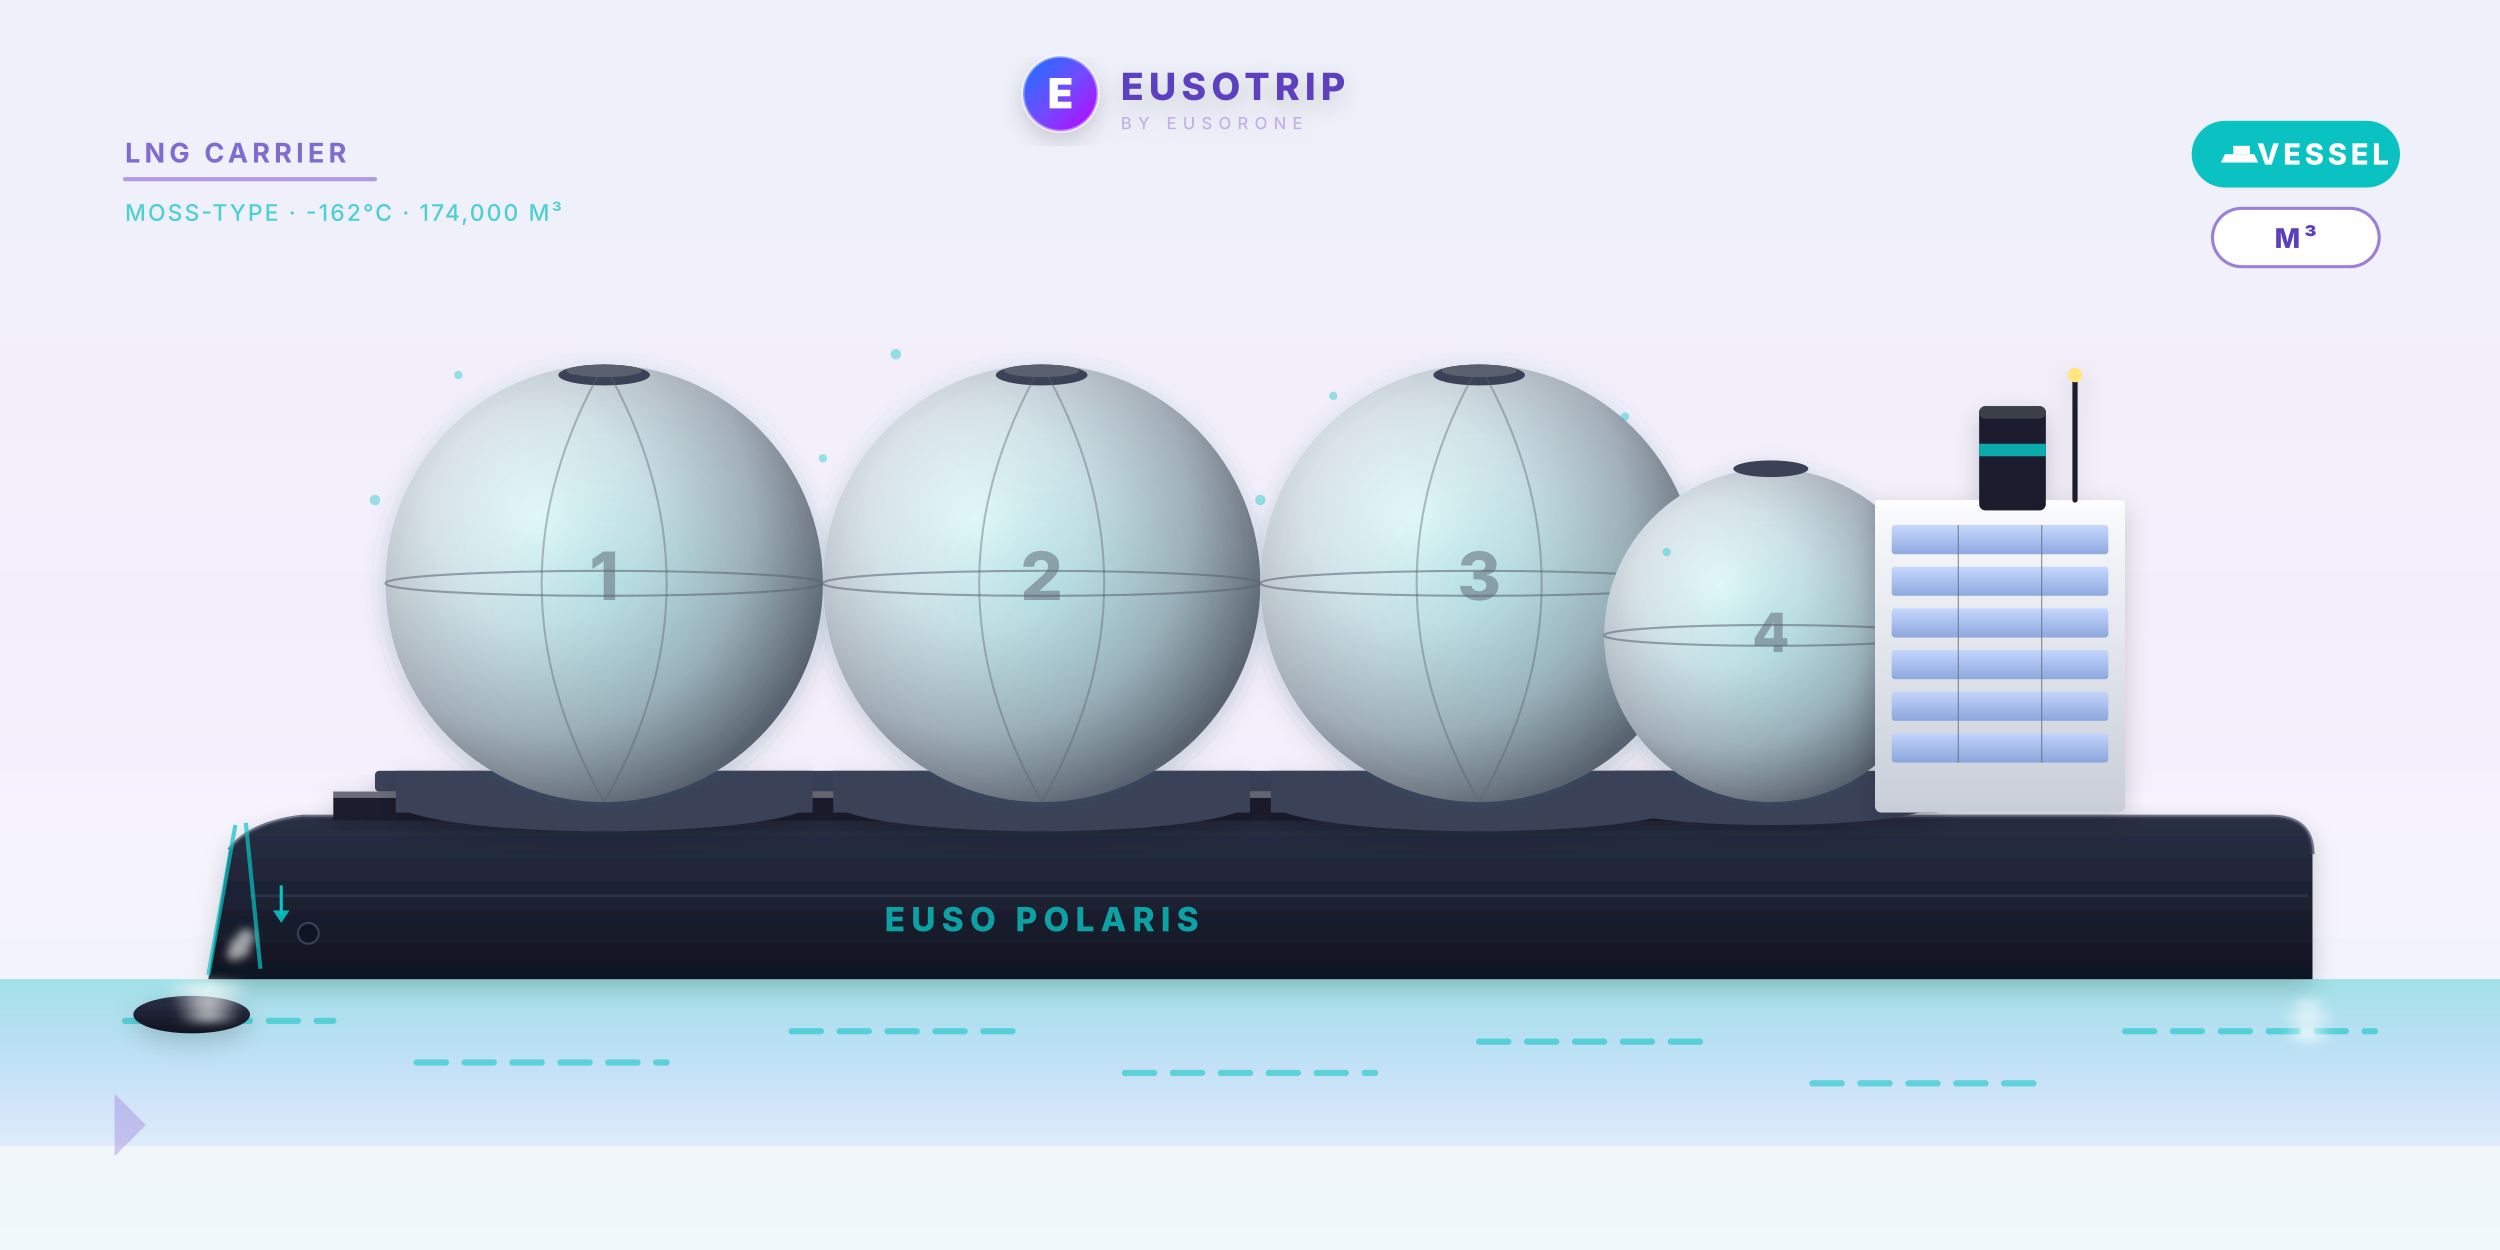
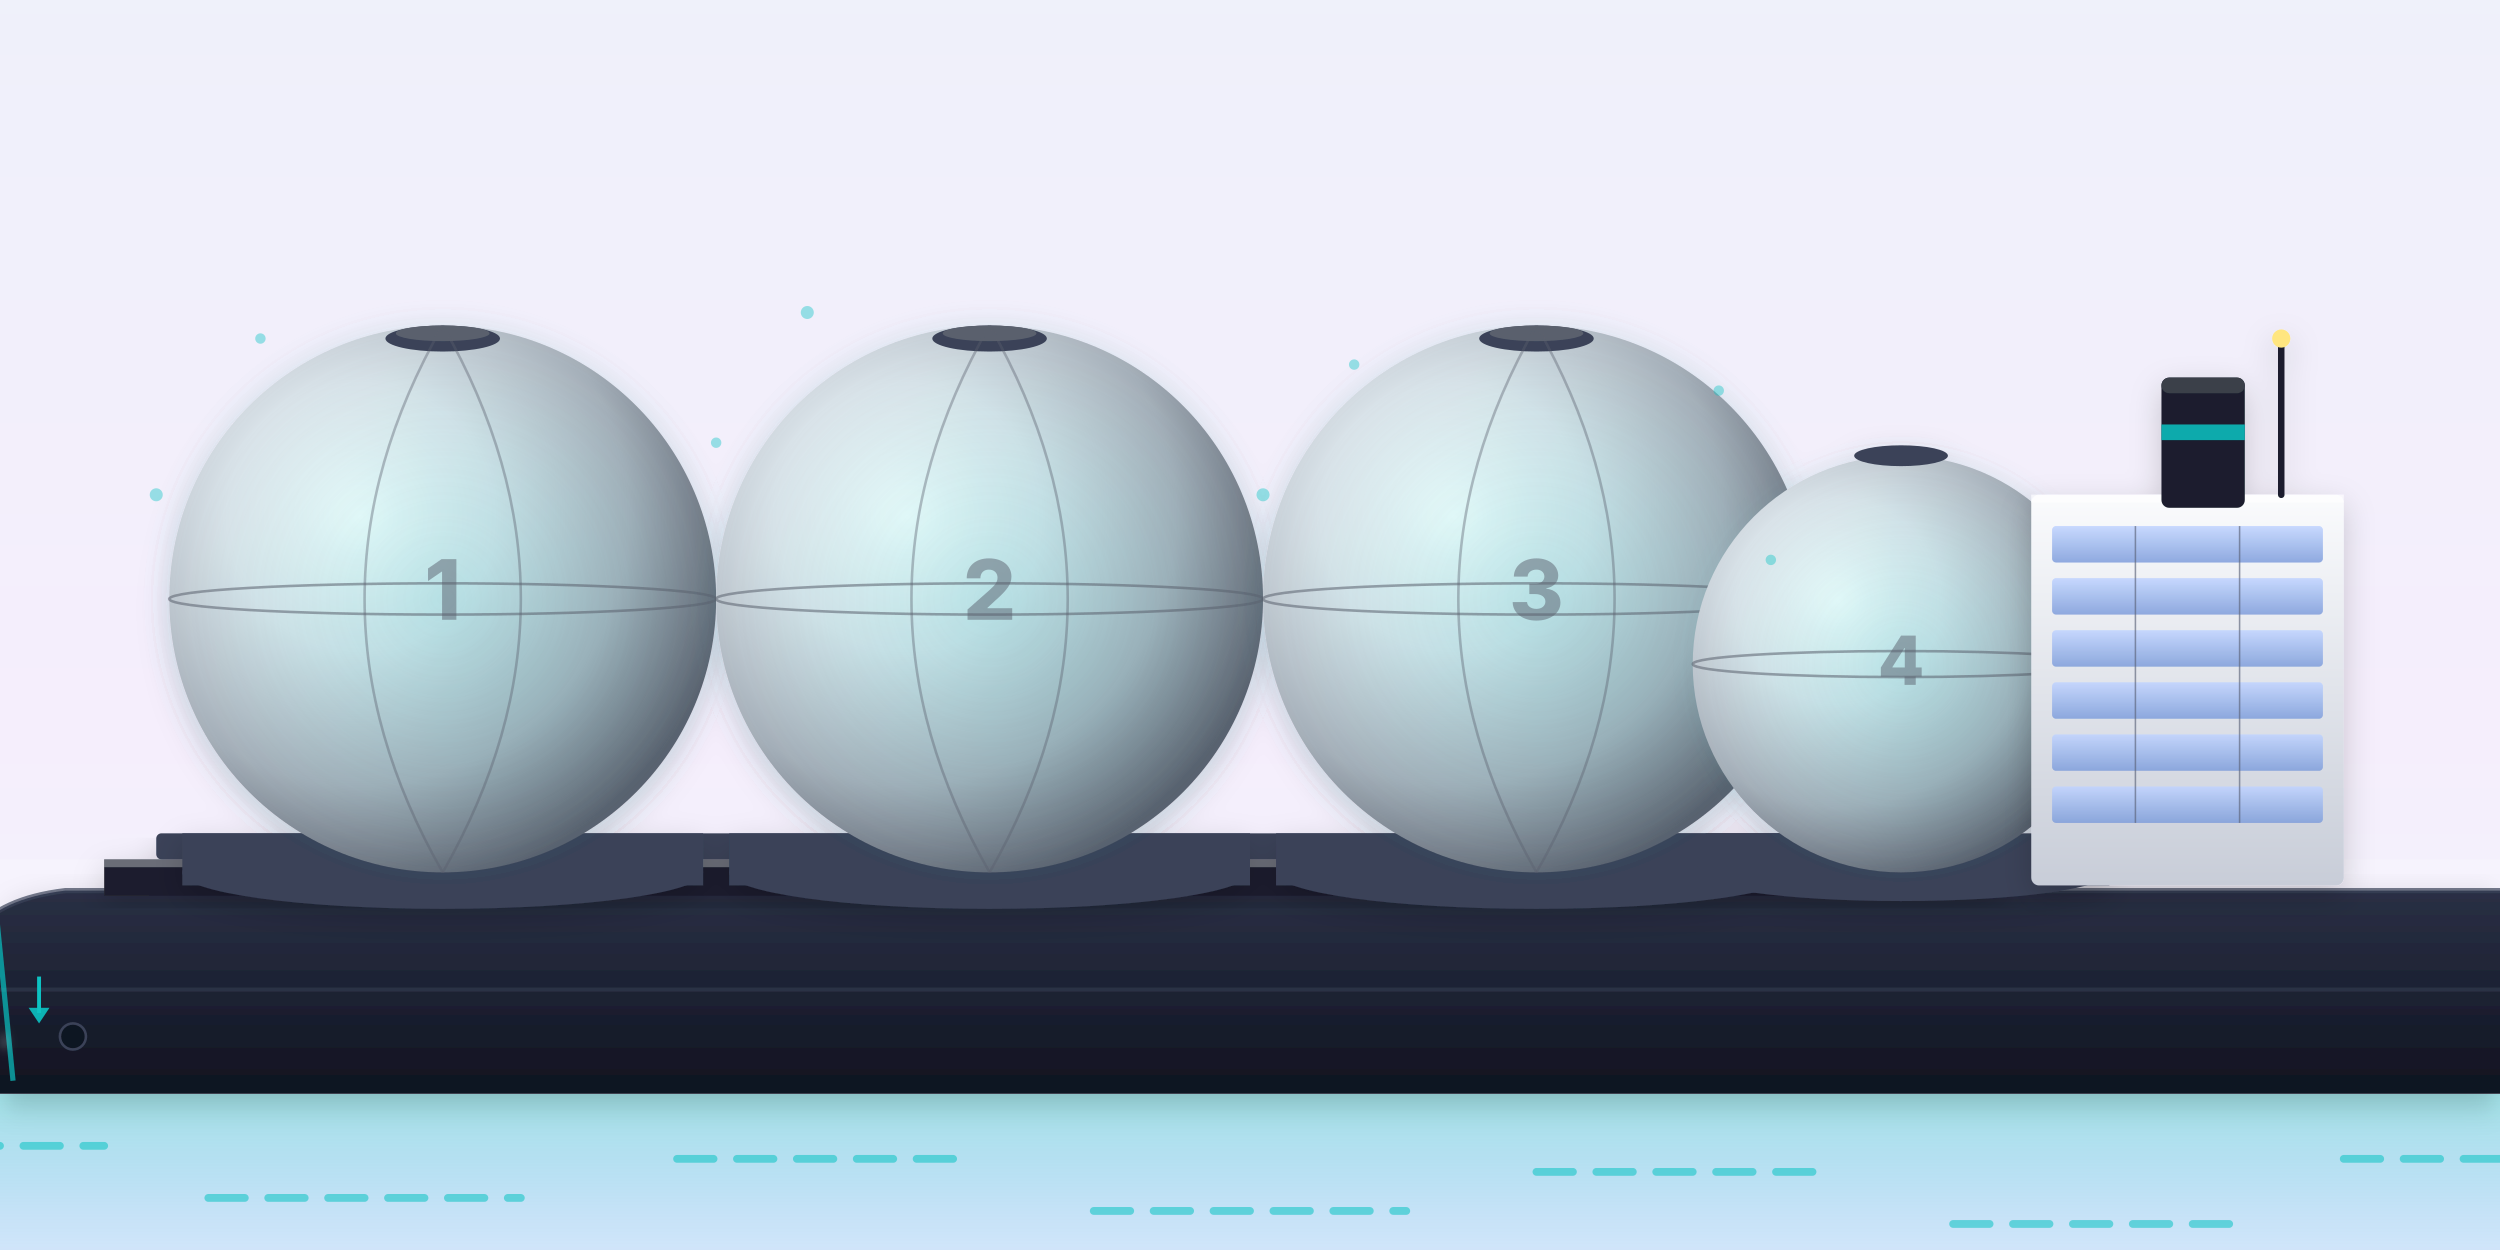
- <svg xmlns="http://www.w3.org/2000/svg" viewBox="0 0 1200 600" width="1200" height="600">
+ <svg xmlns="http://www.w3.org/2000/svg" width="1200" height="600" viewBox="0 50 1200 480" preserveAspectRatio="xMidYMid slice">
  <style>
    /* ========== HULL PITCH — ocean swell, bow rises and falls ========== */
    .hull-pitch {
      transform-origin: 600px 470px;
      animation: hull-pitch 7s ease-in-out infinite;
    }
    @keyframes hull-pitch {
      0%, 100% { transform: rotate(0deg);     }
      25%      { transform: rotate(-0.4deg);  }
      50%      { transform: rotate(0deg);     }
      75%      { transform: rotate(0.35deg);  }
    }
    .hull-roll {
      transform-origin: 600px 470px;
      animation: hull-roll 5.6s ease-in-out infinite;
    }
    @keyframes hull-roll {
      0%, 100% { transform: translateY(0)    skewX(0deg);   }
      50%      { transform: translateY(-1px) skewX(0.3deg); }
    }
    .stack-settle {
      animation: stack-settle 7s ease-in-out infinite -0.4s;
    }
    @keyframes stack-settle {
      0%, 100% { transform: translateY(0); }
      25%      { transform: translateY(0.6px); }
      75%      { transform: translateY(-0.6px); }
    }
    .antenna-arc {
      animation: antenna-arc 7s ease-in-out infinite;
    }
    @keyframes antenna-arc {
      0%, 100% { transform: translate(0,0); }
      25%      { transform: translate(-0.8px, 1px); }
      50%      { transform: translate(0,0); }
      75%      { transform: translate(0.8px, -1px); }
    }
    .bow-wave-1 { animation: bow-wave 2.4s ease-out infinite; }
    .bow-wave-2 { animation: bow-wave 2.4s ease-out infinite -0.8s; }
    .bow-wave-3 { animation: bow-wave 2.4s ease-out infinite -1.6s; }
    @keyframes bow-wave {
      0%   { opacity: 0;    transform: translateX(0)    scale(0.5); }
      15%  { opacity: 0.85; }
      100% { opacity: 0;    transform: translateX(-32px) scale(1.6); }
    }
    .bow-spray {
      animation: bow-spray 1.6s ease-out infinite;
    }
    @keyframes bow-spray {
      0%   { opacity: 0;   transform: translate(0,0)      scale(0.5); }
      20%  { opacity: 0.6; }
      100% { opacity: 0;   transform: translate(-22px,-14px) scale(1.3); }
    }
    .wake-1 { animation: wake-drift 3.2s linear infinite; }
    .wake-2 { animation: wake-drift 3.2s linear infinite -0.7s; }
    .wake-3 { animation: wake-drift 3.2s linear infinite -1.4s; }
    .wake-4 { animation: wake-drift 3.2s linear infinite -2.1s; }
    @keyframes wake-drift {
      0%   { opacity: 0;    transform: translateX(0)   scale(0.6); }
      15%  { opacity: 0.7;  }
      85%  { opacity: 0.3;  }
      100% { opacity: 0;    transform: translateX(85px) scale(1.4); }
    }

    /* ========== ORIGINAL VOCAB ========== */
    .sheen-band { animation: sheen-sweep 5s ease-in-out infinite; }
    @keyframes sheen-sweep {
      0%   { transform: translateX(-740px); }
      60%  { transform: translateX(740px); }
      100% { transform: translateX(740px); }
    }
    .wordmark-breath { animation: wordmark-breath 6s ease-in-out infinite; }
    @keyframes wordmark-breath {
      0%, 100% { opacity: 0.55; }
      50%      { opacity: 0.85; }
    }
    .badge-pulse {
      transform-box: fill-box; transform-origin: center;
      animation: badge-pulse 3.2s ease-in-out infinite;
    }
    @keyframes badge-pulse {
      0%, 100% { transform: scale(1);    opacity: 0.95; }
      50%      { transform: scale(1.04); opacity: 1; }
    }
    .chevron-pulse { animation: chevron-pulse 2.2s ease-in-out infinite; }
    @keyframes chevron-pulse {
      0%, 100% { opacity: 0.30; transform: translateX(0); }
      50%      { opacity: 0.65; transform: translateX(-4px); }
    }
    .sky-drift { animation: sky-drift 14s ease-in-out infinite; }
    @keyframes sky-drift {
      0%   { transform: translateX(-200px); }
      100% { transform: translateX(1400px); }
    }
    .bridge-window-pulse { animation: bridge-window-pulse 4s ease-in-out infinite; }
    @keyframes bridge-window-pulse {
      0%, 100% { opacity: 0.78; }
      50%      { opacity: 0.95; }
    }
    .antenna-blink {
      animation: antenna-blink 1.4s ease-in-out infinite;
      transform-box: fill-box; transform-origin: center;
    }
    @keyframes antenna-blink {
      0%, 65%, 100% { opacity: 0.35; transform: scale(1); }
      70%, 80%      { opacity: 1;    transform: scale(1.25); }
    }
    .bow-pulse { animation: bow-pulse 2.6s ease-in-out infinite; }
    @keyframes bow-pulse {
      0%, 100% { opacity: 0.55; }
      50%      { opacity: 0.95; }
    }
    .draft-fade { animation: draft-fade 7s ease-in-out infinite; }
    @keyframes draft-fade {
      0%, 100% { opacity: 0.55; }
      50%      { opacity: 0.78; }
    }
    /* ========== BRAND LOCKUP ========== */
    .brand-mark {
      transform-box: fill-box; transform-origin: center;
      animation: brand-pulse 3.6s ease-in-out infinite;
    }
    @keyframes brand-pulse {
      0%, 100% { transform: scale(1);    opacity: 0.92; }
      50%      { transform: scale(1.05); opacity: 1; }
    }
    .brand-word { animation: brand-word-breath 6s ease-in-out infinite; }
    @keyframes brand-word-breath {
      0%, 100% { opacity: 0.78; }
      50%      { opacity: 1; }
    }

    @media (prefers-reduced-motion: reduce) {
      .hull-pitch, .hull-roll, .stack-settle, .antenna-arc,
      .bow-wave-1, .bow-wave-2, .bow-wave-3, .bow-spray,
      .wake-1, .wake-2, .wake-3, .wake-4,
      .sheen-band, .wordmark-breath, .badge-pulse, .chevron-pulse,
      .sky-drift, .bridge-window-pulse, .antenna-blink,
      .bow-pulse, .draft-fade, .brand-mark, .brand-word { animation: none !important; }
    }
+   
+     /* ========== DARK-MODE OVERRIDES (2026-05-16) ========== */
+     @media (prefers-color-scheme: dark) {
+       .sky-bg          { fill: url(#skyDark) !important; }
+       .ground-line     { stroke: #5E4FC6 !important; opacity: 0.55 !important; }
+       .ground-shadow   { fill: #060912 !important; opacity: 0.55 !important; }
+       .brand-word      { fill: #C9B6FF !important; }
+       .brand-tagline   { fill: #8B7FE3 !important; }
+       .equipment-label { fill: #C9B6FF !important; }
+       .equipment-sub   { fill: #8B7FE3 !important; }
+       .equipment-rule  { stroke: #6E4DFF !important; }
+     }
  </style>
  <defs>
+     <linearGradient id="skyDark" x1="0" y1="0" x2="0" y2="1">
+       <stop offset="0%" stop-color="#0A0F1F" />
+       <stop offset="55%" stop-color="#141A2E" />
+       <stop offset="100%" stop-color="#0B0F1B" />
+     </linearGradient>
    <linearGradient id="brandIridescent" x1="0" y1="0" x2="1" y2="1">
      <stop offset="0%" stop-color="#1473FF" />
      <stop offset="50%" stop-color="#6E4DFF" />
      <stop offset="100%" stop-color="#BE01FF" />
    </linearGradient>
    <linearGradient id="sky" x1="0" y1="0" x2="0" y2="1">
      <stop offset="0%" stop-color="#EEF1FA" />
      <stop offset="55%" stop-color="#F5EEFC" />
      <stop offset="100%" stop-color="#EFF8FA" />
    </linearGradient>
    <linearGradient id="hull" x1="0" y1="0" x2="0" y2="1">
      <stop offset="0%" stop-color="#2A3045" />
      <stop offset="100%" stop-color="#0F1320" />
    </linearGradient>
    <linearGradient id="water" x1="0" y1="0" x2="0" y2="1">
      <stop offset="0%" stop-color="#0AC2C2" stop-opacity="0.35" />
      <stop offset="100%" stop-color="#1473FF" stop-opacity="0.08" />
    </linearGradient>
    <linearGradient id="bridge" x1="0" y1="0" x2="0" y2="1">
      <stop offset="0%" stop-color="#FAFBFD" />
      <stop offset="100%" stop-color="#C8CDD8" />
    </linearGradient>
    <linearGradient id="windowGlass" x1="0" y1="0" x2="0" y2="1">
      <stop offset="0%" stop-color="#BFD3FF" />
      <stop offset="100%" stop-color="#7E9DDB" />
    </linearGradient>
    <radialGradient id="lngSphere" cx="0.35" cy="0.35" r="0.7">
      <stop offset="0%" stop-color="#FFFFFF" />
      <stop offset="35%" stop-color="#E0E4EA" />
      <stop offset="70%" stop-color="#A8AEB8" />
      <stop offset="100%" stop-color="#5A606D" />
    </radialGradient>
    <radialGradient id="lngCyan" cx="0.5" cy="0.5" r="0.5">
      <stop offset="0%" stop-color="#0AC2C2" stop-opacity="0.35" />
      <stop offset="100%" stop-color="#0AC2C2" stop-opacity="0" />
    </radialGradient>
    <filter id="rigShadow" x="-10%" y="-10%" width="120%" height="130%">
      <feGaussianBlur in="SourceAlpha" stdDeviation="6" />
      <feOffset dx="0" dy="4" result="offsetBlur" />
      <feComponentTransfer>
        <feFuncA type="linear" slope="0.18" />
      </feComponentTransfer>
      <feMerge>
        <feMergeNode />
        <feMergeNode in="SourceGraphic" />
      </feMerge>
    </filter>
    <radialGradient id="foam" cx="0.5" cy="0.5" r="0.5">
      <stop offset="0%" stop-color="#FFFFFF" stop-opacity="0.85" />
      <stop offset="60%" stop-color="#FFFFFF" stop-opacity="0.35" />
      <stop offset="100%" stop-color="#FFFFFF" stop-opacity="0" />
    </radialGradient>
    <filter id="foamBlur" x="-50%" y="-50%" width="200%" height="200%">
      <feGaussianBlur stdDeviation="2" />
    </filter>
    <filter id="smokeBlur" x="-50%" y="-50%" width="200%" height="200%">
      <feGaussianBlur stdDeviation="3" />
    </filter>
  </defs>
  <g class="hull-pitch">
    <g class="hull-roll">
-       <rect width="1200" height="600" fill="url(#sky)" />
+       <rect class="sky-bg" width="1200" height="600" fill="url(#sky)" />
      <rect x="0" y="380" width="1200" height="70" fill="#FFFFFF" opacity="0.18" />
      <rect x="0" y="470" width="1200" height="80" fill="url(#water)" />
      <g stroke="#0AC2C2" stroke-width="3" stroke-linecap="round" opacity="0.55">
        <line x1="60" y1="490" x2="160" y2="490" stroke-dasharray="14 9" />
        <line x1="200" y1="510" x2="320" y2="510" stroke-dasharray="14 9" />
        <line x1="380" y1="495" x2="490" y2="495" stroke-dasharray="14 9" />
        <line x1="540" y1="515" x2="660" y2="515" stroke-dasharray="14 9" />
        <line x1="710" y1="500" x2="820" y2="500" stroke-dasharray="14 9" />
        <line x1="870" y1="520" x2="980" y2="520" stroke-dasharray="14 9" />
        <line x1="1020" y1="495" x2="1140" y2="495" stroke-dasharray="14 9" />
      </g>
      <g filter="url(#rigShadow)">
        <ellipse cx="92" cy="487" rx="28" ry="9" fill="url(#hull)" />
        <path d="M 100 470 L 110 408 Q 120 395 145 392 L 1090 392 Q 1110 392 1110 410 L 1110 470 Z" fill="url(#hull)" />
        <path d="M 110 408 Q 120 395 145 392 L 1090 392 Q 1110 392 1110 410" stroke="#3A4258" stroke-width="2" fill="none" opacity="0.7" />
        <line x1="120" y1="430" x2="1108" y2="430" stroke="#3A4258" stroke-width="1.5" opacity="0.5" />
        <line x1="118" y1="395" x2="125" y2="465" stroke="#0AC2C2" stroke-width="2" opacity="0.7" />
        <g transform="translate(135 425)">
          <line x1="0" y1="0" x2="0" y2="14" stroke="#0AC2C2" stroke-width="1.5" />
          <path d="M -4 12 L 4 12 L 0 18 Z" fill="#0AC2C2" opacity="0.9" />
        </g>
        <circle cx="148" cy="448" r="5" fill="#0F1320" stroke="#3A4258" stroke-width="1" />
-         <text x="500" y="447" text-anchor="middle" font-family="Inter, system-ui, sans-serif" font-weight="800" font-size="16" fill="#0AC2C2" opacity="0.8" letter-spacing="3">EUSO POLARIS</text>
      </g>
      <g filter="url(#rigShadow)">
        <rect x="160" y="380" width="730" height="14" fill="#1A1F2E" />
        <rect x="160" y="380" width="730" height="3" fill="#FFFFFF" opacity="0.35" />
        <rect x="180" y="370" width="690" height="10" rx="2" fill="#3A4258" />
      </g>
      <g filter="url(#rigShadow)">
        <g>
          <ellipse cx="290" cy="385" rx="100" ry="14" fill="#3A4258" />
          <rect x="190" y="370" width="200" height="20" fill="#3A4258" />
          <circle cx="290" cy="280" r="105" fill="url(#lngSphere)" />
          <circle cx="290" cy="280" r="115" fill="url(#lngCyan)" opacity="0.6" />
          <ellipse cx="290" cy="280" rx="105" ry="6" fill="none" stroke="#5A606D" stroke-width="1" opacity="0.55" />
          <ellipse cx="290" cy="180" rx="22" ry="5" fill="#3A4258" />
          <ellipse cx="290" cy="178" rx="18" ry="3" fill="#5A606D" />
          <path d="M 290 175 Q 230 280 290 385" stroke="#5A606D" stroke-width="1" fill="none" opacity="0.4" />
          <path d="M 290 175 Q 350 280 290 385" stroke="#5A606D" stroke-width="1" fill="none" opacity="0.4" />
          <text x="290" y="288" text-anchor="middle" font-family="Inter, system-ui, sans-serif" font-weight="800" font-size="32" fill="#5A606D" opacity="0.5" letter-spacing="2">1</text>
        </g>
        <g>
          <ellipse cx="500" cy="385" rx="100" ry="14" fill="#3A4258" />
          <rect x="400" y="370" width="200" height="20" fill="#3A4258" />
          <circle cx="500" cy="280" r="105" fill="url(#lngSphere)" />
          <circle cx="500" cy="280" r="115" fill="url(#lngCyan)" opacity="0.6" />
          <ellipse cx="500" cy="280" rx="105" ry="6" fill="none" stroke="#5A606D" stroke-width="1" opacity="0.55" />
          <ellipse cx="500" cy="180" rx="22" ry="5" fill="#3A4258" />
          <ellipse cx="500" cy="178" rx="18" ry="3" fill="#5A606D" />
          <path d="M 500 175 Q 440 280 500 385" stroke="#5A606D" stroke-width="1" fill="none" opacity="0.4" />
          <path d="M 500 175 Q 560 280 500 385" stroke="#5A606D" stroke-width="1" fill="none" opacity="0.4" />
          <text x="500" y="288" text-anchor="middle" font-family="Inter, system-ui, sans-serif" font-weight="800" font-size="32" fill="#5A606D" opacity="0.5" letter-spacing="2">2</text>
        </g>
        <g>
          <ellipse cx="710" cy="385" rx="100" ry="14" fill="#3A4258" />
          <rect x="610" y="370" width="200" height="20" fill="#3A4258" />
          <circle cx="710" cy="280" r="105" fill="url(#lngSphere)" />
          <circle cx="710" cy="280" r="115" fill="url(#lngCyan)" opacity="0.6" />
          <ellipse cx="710" cy="280" rx="105" ry="6" fill="none" stroke="#5A606D" stroke-width="1" opacity="0.55" />
          <ellipse cx="710" cy="180" rx="22" ry="5" fill="#3A4258" />
          <ellipse cx="710" cy="178" rx="18" ry="3" fill="#5A606D" />
          <path d="M 710 175 Q 650 280 710 385" stroke="#5A606D" stroke-width="1" fill="none" opacity="0.4" />
          <path d="M 710 175 Q 770 280 710 385" stroke="#5A606D" stroke-width="1" fill="none" opacity="0.4" />
          <text x="710" y="288" text-anchor="middle" font-family="Inter, system-ui, sans-serif" font-weight="800" font-size="32" fill="#5A606D" opacity="0.5" letter-spacing="2">3</text>
        </g>
        <g>
          <ellipse cx="850" cy="385" rx="80" ry="11" fill="#3A4258" />
          <rect x="775" y="370" width="155" height="20" fill="#3A4258" />
          <circle cx="850" cy="305" r="80" fill="url(#lngSphere)" />
          <circle cx="850" cy="305" r="88" fill="url(#lngCyan)" opacity="0.6" />
          <ellipse cx="850" cy="305" rx="80" ry="5" fill="none" stroke="#5A606D" stroke-width="1" opacity="0.55" />
          <ellipse cx="850" cy="225" rx="18" ry="4" fill="#3A4258" />
          <text x="850" y="313" text-anchor="middle" font-family="Inter, system-ui, sans-serif" font-weight="800" font-size="26" fill="#5A606D" opacity="0.5" letter-spacing="2">4</text>
        </g>
      </g>
      <g filter="url(#rigShadow)">
        <rect x="900" y="240" width="120" height="150" rx="3" fill="url(#bridge)" />
        <rect x="900" y="240" width="120" height="3" fill="#FFFFFF" opacity="0.6" />
        <g fill="url(#windowGlass)" opacity="0.85">
          <rect x="908" y="252" width="104" height="14" rx="1.5" />
          <rect x="908" y="272" width="104" height="14" rx="1.5" />
          <rect x="908" y="292" width="104" height="14" rx="1.5" />
          <rect x="908" y="312" width="104" height="14" rx="1.5" />
          <rect x="908" y="332" width="104" height="14" rx="1.5" />
          <rect x="908" y="352" width="104" height="14" rx="1.5" />
        </g>
        <g stroke="#5A6378" stroke-width="0.6" opacity="0.65">
          <line x1="940" y1="252" x2="940" y2="366" />
          <line x1="980" y1="252" x2="980" y2="366" />
        </g>
        <rect x="950" y="195" width="32" height="50" rx="3" fill="#1A1F2E" />
        <rect x="950" y="195" width="32" height="6" rx="3" fill="#3A3F4A" />
        <rect x="950" y="213" width="32" height="6" fill="#0AC2C2" opacity="0.85" />
        <line x1="996" y1="240" x2="996" y2="180" stroke="#1A1F2E" stroke-width="2.5" stroke-linecap="round" />
        <circle cx="996" cy="180" r="3.5" fill="#FFE680" />
      </g>
      <line x1="113" y1="396" x2="100" y2="468" stroke="#0AC2C2" stroke-width="2" opacity="0.7" />
    </g>
  </g>
  <g fill="#0AC2C2" opacity="0.4">
    <circle cx="180" cy="240" r="2.5" />
    <circle cx="395" cy="220" r="2" />
    <circle cx="605" cy="240" r="2.5" />
    <circle cx="800" cy="265" r="2" />
    <circle cx="220" cy="180" r="2" />
    <circle cx="430" cy="170" r="2.5" />
    <circle cx="640" cy="190" r="2" />
    <circle cx="780" cy="200" r="2" />
  </g>
-   <g>
-     <rect x="1052" y="58" width="100" height="32" rx="16" ry="16" fill="#0AC2C2" />
-     <g transform="translate(1066 70)" fill="#FFFFFF">
-       <path d="M 0 8 L 2 4 L 16 4 L 18 8 Z" />
-       <rect x="6" y="0" width="8" height="4" />
-     </g>
-     <text x="1115" y="79" text-anchor="middle" font-family="Inter, system-ui, sans-serif" font-weight="800" font-size="14" letter-spacing="1.8" fill="#FFFFFF">VESSEL</text>
-   </g>
-   <g>
-     <rect x="1062" y="100" width="80" height="28" rx="14" ry="14" fill="#FFFFFF" stroke="#9B7FD9" stroke-width="1.5" />
-     <text x="1102" y="119" text-anchor="middle" font-family="Inter, system-ui, sans-serif" font-weight="800" font-size="13" letter-spacing="1.8" fill="#5B3FBF">M³</text>
-   </g>
  <g opacity="0.75">
-     <text x="60" y="78" font-family="Inter, system-ui, sans-serif" font-weight="700" font-size="13" letter-spacing="2" fill="#5B3FBF">LNG CARRIER</text>
-     <line x1="60" y1="86" x2="180" y2="86" stroke="#9B7FD9" stroke-width="2" stroke-linecap="round" />
-     <text x="60" y="106" font-family="Inter, system-ui, sans-serif" font-weight="500" font-size="11" letter-spacing="1" fill="#0AC2C2" opacity="0.95">MOSS-TYPE · -162°C · 174,000 M³</text>
-   </g>
-   <g opacity="0.4">
-     <path d="M 70 540 L 55 525 L 55 555 Z" fill="#9B7FD9" />
  </g>
  <g filter="url(#foamBlur)">
    <ellipse class="wake-1" cx="1108" cy="488" rx="14" ry="4" fill="url(#foam)" />
    <ellipse class="wake-2" cx="1108" cy="494" rx="12" ry="3" fill="url(#foam)" />
    <ellipse class="wake-3" cx="1108" cy="482" rx="10" ry="3" fill="url(#foam)" />
    <ellipse class="wake-4" cx="1108" cy="498" rx="13" ry="3" fill="url(#foam)" />
  </g>
  <g filter="url(#foamBlur)">
    <ellipse class="bow-wave-1" cx="100" cy="475" rx="22" ry="6" fill="url(#foam)" />
    <ellipse class="bow-wave-2" cx="100" cy="482" rx="18" ry="5" fill="url(#foam)" />
    <ellipse class="bow-wave-3" cx="100" cy="488" rx="16" ry="4" fill="url(#foam)" />
  </g>
  <g filter="url(#foamBlur)" opacity="0.6">
    <circle class="bow-spray" cx="115" cy="455" r="5" fill="#FFFFFF" />
    <circle class="bow-spray" cx="118" cy="450" r="4" fill="#FFFFFF" style="animation-delay:-0.5s" />
    <circle class="bow-spray" cx="112" cy="458" r="3" fill="#FFFFFF" style="animation-delay:-1s" />
  </g>
-   <g class="brand-lockup" filter="url(#rigShadow)" transform="translate(490 26)">
-     <g class="brand-mark">
-       <circle cx="19" cy="19" r="18" fill="url(#brandIridescent)" />
-       <circle cx="19" cy="19" r="18" fill="none" stroke="#FFFFFF" stroke-width="1.5" opacity="0.4" />
-       <text x="19" y="26" text-anchor="middle" font-family="Inter, system-ui, sans-serif" font-weight="900" font-size="20" fill="#FFFFFF" letter-spacing="-1">E</text>
-     </g>
-     <text class="brand-word" x="48" y="22" font-family="Inter, system-ui, sans-serif" font-weight="800" font-size="18" letter-spacing="2.5" fill="#5B3FBF">EUSOTRIP</text>
-     <text x="48" y="36" font-family="Inter, system-ui, sans-serif" font-weight="500" font-size="8" letter-spacing="3" fill="#9B7FD9" opacity="0.55">BY EUSORONE</text>
-   </g>
</svg>
